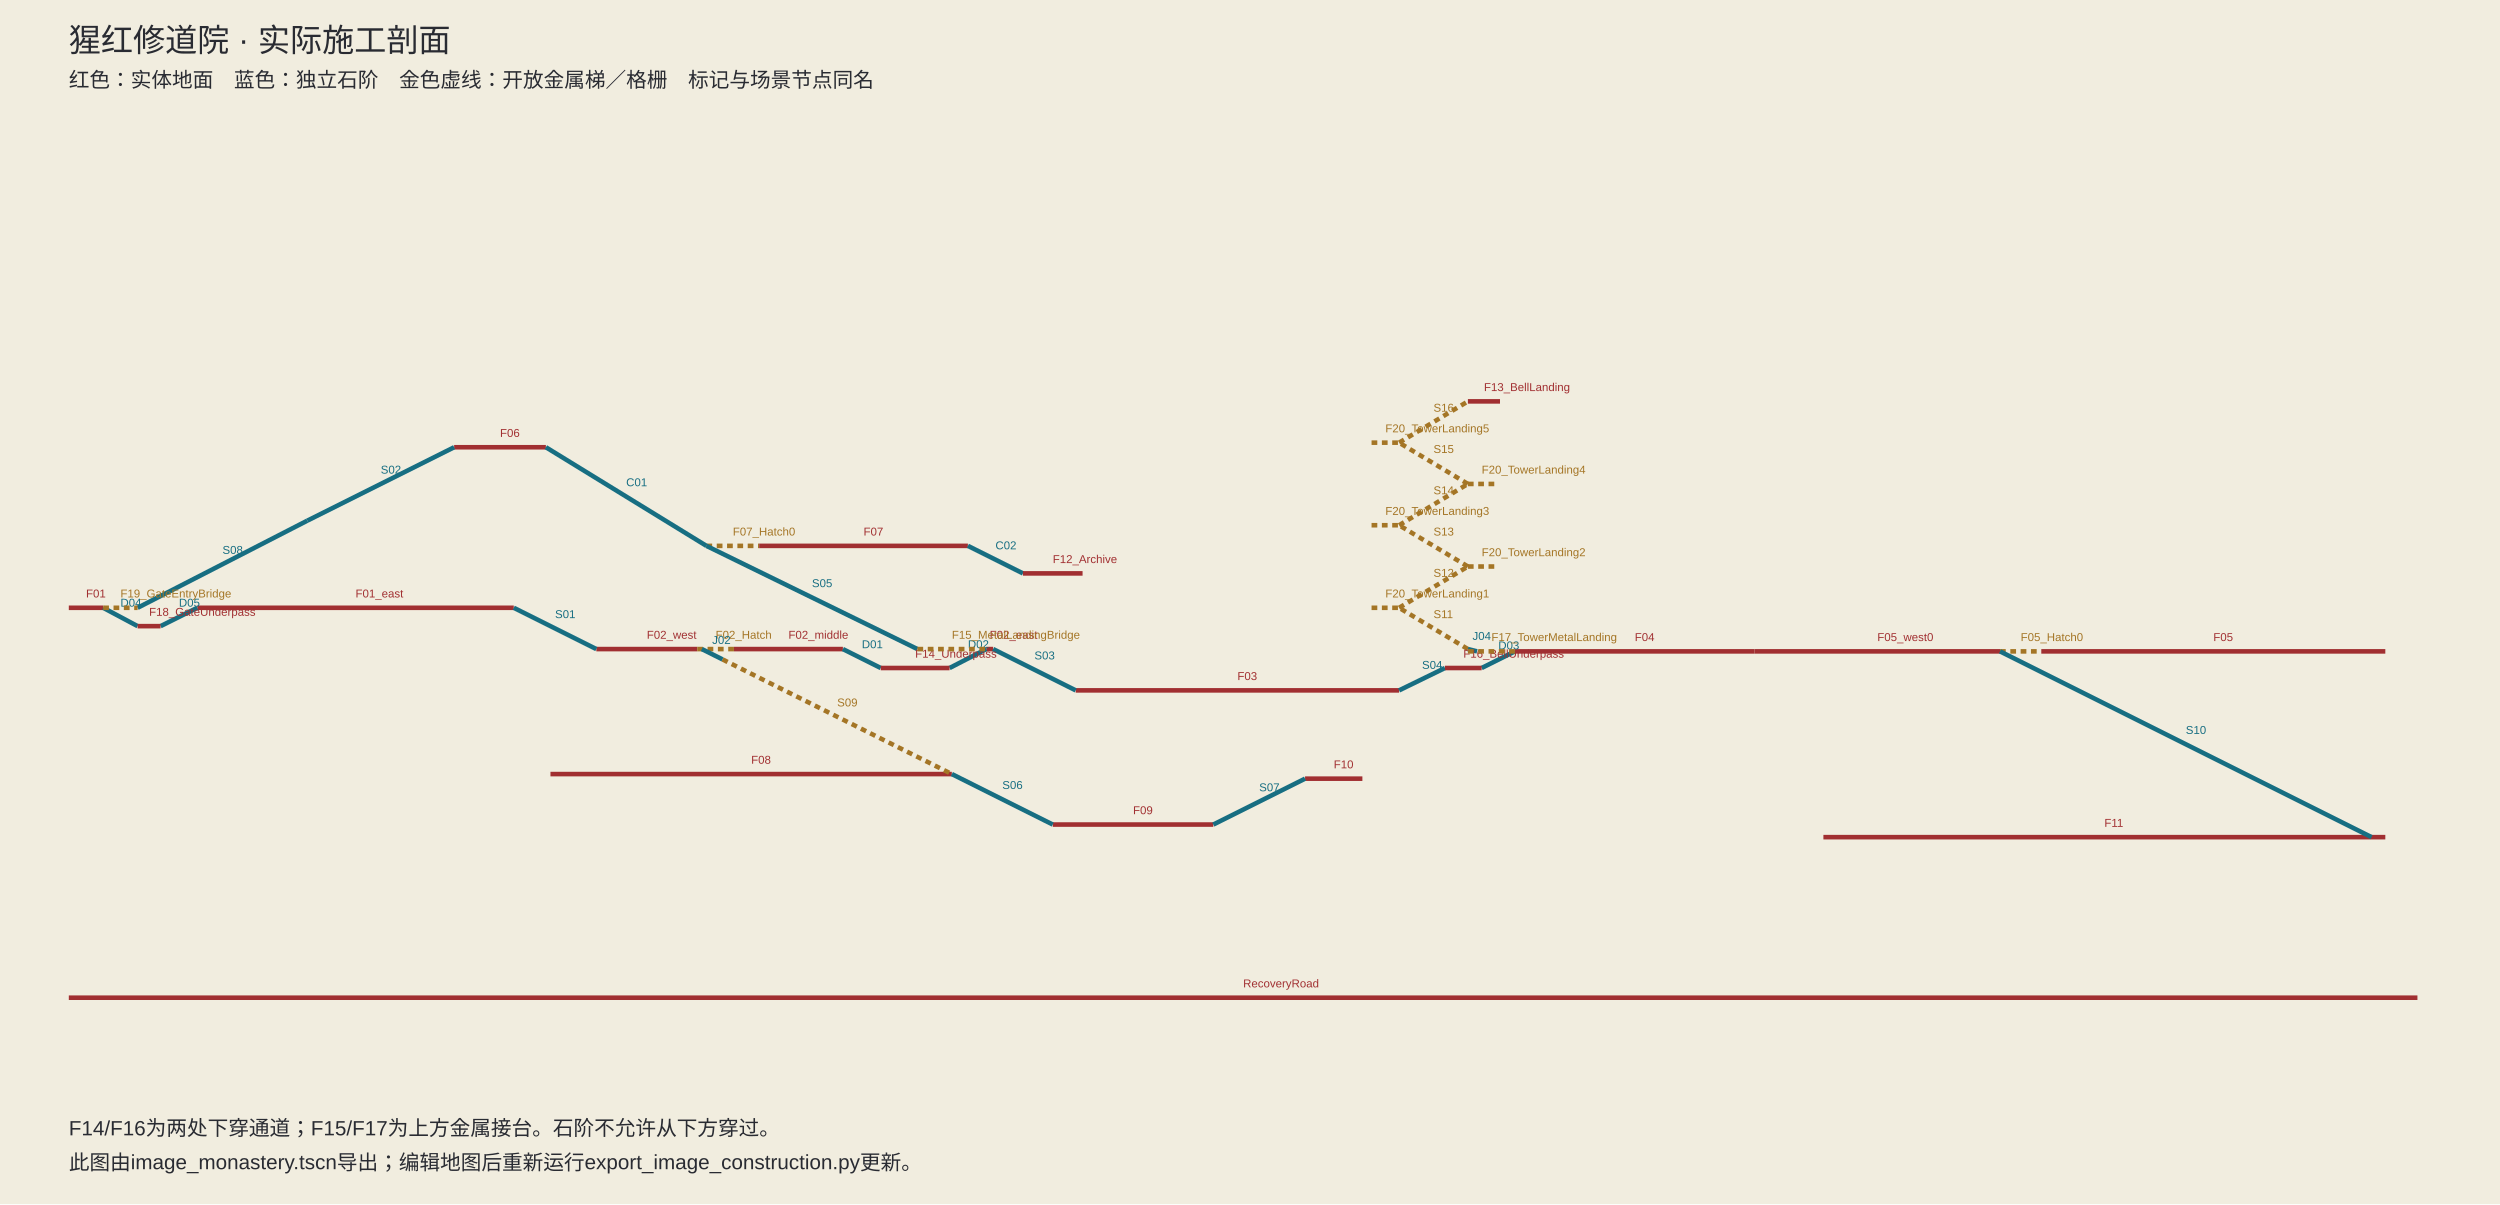
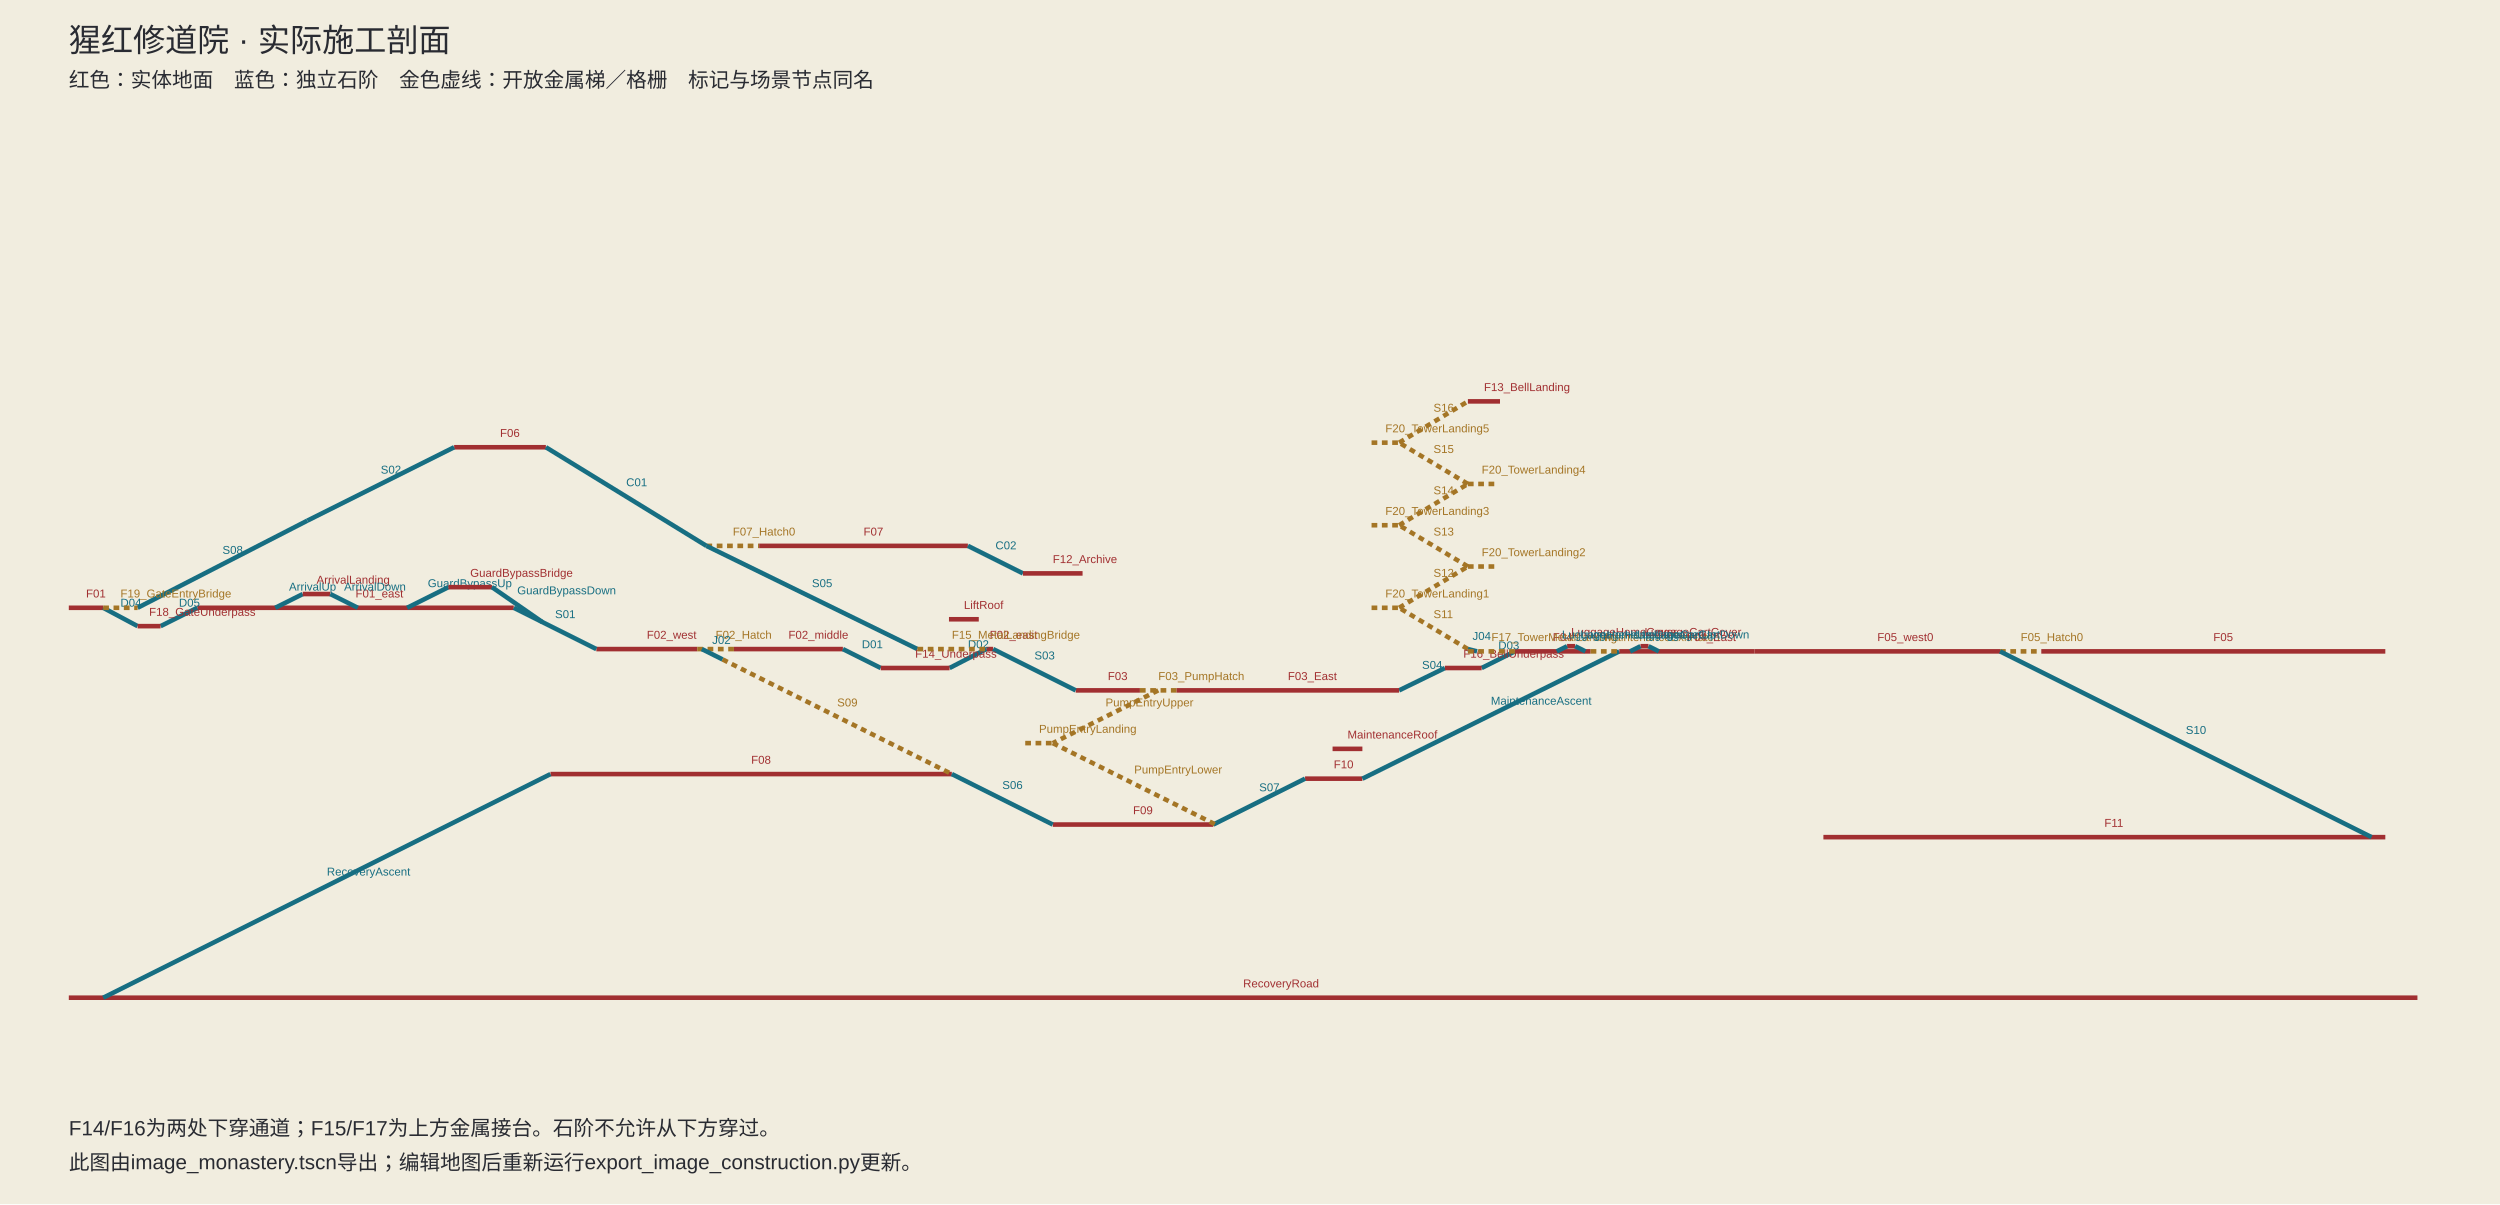
<svg xmlns="http://www.w3.org/2000/svg" width="2180" height="1050" viewBox="0 0 2180 1050">
  <rect width="2180" height="1050" fill="#f1eddf" />
  <g font-family="Microsoft YaHei,Arial" fill="#292b32">
    <text x="60" y="45" font-size="28">猩红修道院 · 实际施工剖面</text>
    <text x="60" y="76" font-size="18">红色：实体地面　蓝色：独立石阶　金色虚线：开放金属梯／格栅　标记与场景节点同名</text>
    <path d="M60.0,530.0 L90.0,530.0" stroke="#a12f31" stroke-width="4" />
    <text x="75.0" y="521.0" font-size="10" fill="#a12f31">F01</text>
    <path d="M172.0,530.0 L448.0,530.0" stroke="#a12f31" stroke-width="4" />
    <text x="310.0" y="521.0" font-size="10" fill="#a12f31">F01_east</text>
    <path d="M520.0,566.0 L608.0,566.0" stroke="#a12f31" stroke-width="4" />
    <text x="564.0" y="557.0" font-size="10" fill="#a12f31">F02_west</text>
    <path d="M608.0,566.0 L640.0,566.0" stroke="#a47525" stroke-width="4" stroke-dasharray="5 4" />
    <text x="624.0" y="557.0" font-size="10" fill="#a47525">F02_Hatch</text>
    <path d="M640.0,566.0 L735.0,566.0" stroke="#a12f31" stroke-width="4" />
    <text x="687.5" y="557.0" font-size="10" fill="#a12f31">F02_middle</text>
    <path d="M860.0,566.0 L866.0,566.0" stroke="#a12f31" stroke-width="4" />
    <text x="863.0" y="557.0" font-size="10" fill="#a12f31">F02_east</text>
-     <path d="M938.0,602.0 L1220.0,602.0" stroke="#a12f31" stroke-width="4" />
-     <text x="1079.0" y="593.0" font-size="10" fill="#a12f31">F03</text>
-     <path d="M1321.0,568.0 L1530.0,568.0" stroke="#a12f31" stroke-width="4" />
-     <text x="1425.5" y="559.0" font-size="10" fill="#a12f31">F04</text>
+     <path d="M938.0,602.0 L994.0,602.0" stroke="#a12f31" stroke-width="4" />
+     <text x="966.0" y="593.0" font-size="10" fill="#a12f31">F03</text>
+     <path d="M1321.0,568.0 L1387.0,568.0" stroke="#a12f31" stroke-width="4" />
+     <text x="1354.0" y="559.0" font-size="10" fill="#a12f31">F04</text>
    <path d="M1530.0,568.0 L1744.0,568.0" stroke="#a12f31" stroke-width="4" />
    <text x="1637.0" y="559.0" font-size="10" fill="#a12f31">F05_west0</text>
    <path d="M1744.0,568.0 L1780.0,568.0" stroke="#a47525" stroke-width="4" stroke-dasharray="5 4" />
    <text x="1762.0" y="559.0" font-size="10" fill="#a47525">F05_Hatch0</text>
    <path d="M1780.0,568.0 L2080.0,568.0" stroke="#a12f31" stroke-width="4" />
    <text x="1930.0" y="559.0" font-size="10" fill="#a12f31">F05</text>
    <path d="M396.0,390.0 L476.0,390.0" stroke="#a12f31" stroke-width="4" />
    <text x="436.0" y="381.0" font-size="10" fill="#a12f31">F06</text>
    <path d="M616.0,476.0 L662.0,476.0" stroke="#a47525" stroke-width="4" stroke-dasharray="5 4" />
    <text x="639.0" y="467.0" font-size="10" fill="#a47525">F07_Hatch0</text>
    <path d="M662.0,476.0 L844.0,476.0" stroke="#a12f31" stroke-width="4" />
    <text x="753.0" y="467.0" font-size="10" fill="#a12f31">F07</text>
    <path d="M480.0,675.0 L830.0,675.0" stroke="#a12f31" stroke-width="4" />
    <text x="655.0" y="666.0" font-size="10" fill="#a12f31">F08</text>
    <path d="M918.0,719.0 L1058.0,719.0" stroke="#a12f31" stroke-width="4" />
    <text x="988.0" y="710.0" font-size="10" fill="#a12f31">F09</text>
    <path d="M1138.0,679.0 L1188.0,679.0" stroke="#a12f31" stroke-width="4" />
    <text x="1163.0" y="670.0" font-size="10" fill="#a12f31">F10</text>
    <path d="M1590.0,730.0 L2080.0,730.0" stroke="#a12f31" stroke-width="4" />
    <text x="1835.0" y="721.0" font-size="10" fill="#a12f31">F11</text>
    <path d="M448.0,530.0 L520.0,566.0" stroke="#176e82" stroke-width="4" />
    <text x="484.0" y="539.0" font-size="10" fill="#176e82">S01</text>
    <path d="M268.0,454.0 L396.0,390.0" stroke="#176e82" stroke-width="4" />
    <text x="332.0" y="413.0" font-size="10" fill="#176e82">S02</text>
    <path d="M866.0,566.0 L938.0,602.0" stroke="#176e82" stroke-width="4" />
    <text x="902.0" y="575.0" font-size="10" fill="#176e82">S03</text>
    <path d="M1220.0,602.0 L1260.0,582.5" stroke="#176e82" stroke-width="4" />
    <text x="1240.0" y="583.25" font-size="10" fill="#176e82">S04</text>
    <path d="M616.0,476.0 L800.0,566.0" stroke="#176e82" stroke-width="4" />
    <text x="708.0" y="512.0" font-size="10" fill="#176e82">S05</text>
    <path d="M830.0,675.0 L918.0,719.0" stroke="#176e82" stroke-width="4" />
    <text x="874.0" y="688.0" font-size="10" fill="#176e82">S06</text>
    <path d="M1058.0,719.0 L1138.0,679.0" stroke="#176e82" stroke-width="4" />
    <text x="1098.0" y="690.0" font-size="10" fill="#176e82">S07</text>
    <path d="M120.0,530.0 L268.0,454.0" stroke="#176e82" stroke-width="4" />
    <text x="194.0" y="483.0" font-size="10" fill="#176e82">S08</text>
    <path d="M630.0,575.0 L830.0,675.0" stroke="#a47525" stroke-width="4" stroke-dasharray="5 4" />
    <text x="730.0" y="616.0" font-size="10" fill="#a47525">S09</text>
    <path d="M1744.0,568.0 L2068.0,730.0" stroke="#176e82" stroke-width="4" />
    <text x="1906.0" y="640.0" font-size="10" fill="#176e82">S10</text>
    <path d="M1280.0,566.0 L1220.0,530.0" stroke="#a47525" stroke-width="4" stroke-dasharray="5 4" />
    <text x="1250.0" y="539.0" font-size="10" fill="#a47525">S11</text>
    <path d="M1220.0,530.0 L1280.0,494.0" stroke="#a47525" stroke-width="4" stroke-dasharray="5 4" />
    <text x="1250.0" y="503.0" font-size="10" fill="#a47525">S12</text>
    <path d="M1280.0,494.0 L1220.0,458.0" stroke="#a47525" stroke-width="4" stroke-dasharray="5 4" />
    <text x="1250.0" y="467.0" font-size="10" fill="#a47525">S13</text>
    <path d="M1220.0,458.0 L1280.0,422.0" stroke="#a47525" stroke-width="4" stroke-dasharray="5 4" />
    <text x="1250.0" y="431.0" font-size="10" fill="#a47525">S14</text>
    <path d="M1280.0,422.0 L1220.0,386.0" stroke="#a47525" stroke-width="4" stroke-dasharray="5 4" />
    <text x="1250.0" y="395.0" font-size="10" fill="#a47525">S15</text>
    <path d="M1220.0,386.0 L1280.0,350.0" stroke="#a47525" stroke-width="4" stroke-dasharray="5 4" />
    <text x="1250.0" y="359.0" font-size="10" fill="#a47525">S16</text>
    <path d="M612.0,566.0 L630.0,575.0" stroke="#176e82" stroke-width="4" />
    <text x="621.0" y="561.5" font-size="10" fill="#176e82">J02</text>
    <path d="M1280.0,566.0 L1288.0,568.0" stroke="#176e82" stroke-width="4" />
    <text x="1284.0" y="558.0" font-size="10" fill="#176e82">J04</text>
    <path d="M476.0,390.0 L616.0,476.0" stroke="#176e82" stroke-width="4" />
    <text x="546.0" y="424.0" font-size="10" fill="#176e82">C01</text>
    <path d="M844.0,476.0 L892.0,500.0" stroke="#176e82" stroke-width="4" />
    <text x="868.0" y="479.0" font-size="10" fill="#176e82">C02</text>
    <path d="M735.0,566.0 L768.0,582.5" stroke="#176e82" stroke-width="4" />
    <text x="751.5" y="565.25" font-size="10" fill="#176e82">D01</text>
    <path d="M828.0,582.5 L860.0,566.0" stroke="#176e82" stroke-width="4" />
    <text x="844.0" y="565.25" font-size="10" fill="#176e82">D02</text>
    <path d="M1292.0,582.5 L1321.0,568.0" stroke="#176e82" stroke-width="4" />
    <text x="1306.5" y="566.25" font-size="10" fill="#176e82">D03</text>
    <path d="M892.0,500.0 L944.0,500.0" stroke="#a12f31" stroke-width="4" />
    <text x="918.0" y="491.0" font-size="10" fill="#a12f31">F12_Archive</text>
    <path d="M1280.0,350.0 L1308.0,350.0" stroke="#a12f31" stroke-width="4" />
    <text x="1294.0" y="341.0" font-size="10" fill="#a12f31">F13_BellLanding</text>
    <path d="M768.0,582.5 L828.0,582.5" stroke="#a12f31" stroke-width="4" />
    <text x="798.0" y="573.5" font-size="10" fill="#a12f31">F14_Underpass</text>
    <path d="M800.0,566.0 L860.0,566.0" stroke="#a47525" stroke-width="4" stroke-dasharray="5 4" />
    <text x="830.0" y="557.0" font-size="10" fill="#a47525">F15_MetalLandingBridge</text>
    <path d="M1260.0,582.5 L1292.0,582.5" stroke="#a12f31" stroke-width="4" />
    <text x="1276.0" y="573.5" font-size="10" fill="#a12f31">F16_BellUnderpass</text>
    <path d="M1280.0,568.0 L1321.0,568.0" stroke="#a47525" stroke-width="4" stroke-dasharray="5 4" />
    <text x="1300.5" y="559.0" font-size="10" fill="#a47525">F17_TowerMetalLanding</text>
    <path d="M90.0,530.0 L120.0,546.0" stroke="#176e82" stroke-width="4" />
    <text x="105.0" y="529.0" font-size="10" fill="#176e82">D04</text>
    <path d="M140.0,546.0 L172.0,530.0" stroke="#176e82" stroke-width="4" />
    <text x="156.0" y="529.0" font-size="10" fill="#176e82">D05</text>
    <path d="M120.0,546.0 L140.0,546.0" stroke="#a12f31" stroke-width="4" />
    <text x="130.0" y="537.0" font-size="10" fill="#a12f31">F18_GateUnderpass</text>
    <path d="M90.0,530.0 L120.0,530.0" stroke="#a47525" stroke-width="4" stroke-dasharray="5 4" />
    <text x="105.0" y="521.0" font-size="10" fill="#a47525">F19_GateEntryBridge</text>
    <path d="M1196.0,530.0 L1220.0,530.0" stroke="#a47525" stroke-width="4" stroke-dasharray="5 4" />
    <text x="1208.0" y="521.0" font-size="10" fill="#a47525">F20_TowerLanding1</text>
    <path d="M1280.0,494.0 L1304.0,494.0" stroke="#a47525" stroke-width="4" stroke-dasharray="5 4" />
    <text x="1292.0" y="485.0" font-size="10" fill="#a47525">F20_TowerLanding2</text>
    <path d="M1196.0,458.0 L1220.0,458.0" stroke="#a47525" stroke-width="4" stroke-dasharray="5 4" />
    <text x="1208.0" y="449.0" font-size="10" fill="#a47525">F20_TowerLanding3</text>
    <path d="M1280.0,422.0 L1304.0,422.0" stroke="#a47525" stroke-width="4" stroke-dasharray="5 4" />
    <text x="1292.0" y="413.0" font-size="10" fill="#a47525">F20_TowerLanding4</text>
    <path d="M1196.0,386.0 L1220.0,386.0" stroke="#a47525" stroke-width="4" stroke-dasharray="5 4" />
    <text x="1208.0" y="377.0" font-size="10" fill="#a47525">F20_TowerLanding5</text>
    <path d="M60.0,870.0 L2108.0,870.0" stroke="#a12f31" stroke-width="4" />
    <text x="1084.0" y="861.0" font-size="10" fill="#a12f31">RecoveryRoad</text>
+     <path d="M240.0,530.0 L264.0,518.0" stroke="#176e82" stroke-width="4" />
+     <text x="252.0" y="515.0" font-size="10" fill="#176e82">ArrivalUp</text>
+     <path d="M264.0,518.0 L288.0,518.0" stroke="#a12f31" stroke-width="4" />
+     <text x="276.0" y="509.0" font-size="10" fill="#a12f31">ArrivalLanding</text>
+     <path d="M288.0,518.0 L312.0,530.0" stroke="#176e82" stroke-width="4" />
+     <text x="300.0" y="515.0" font-size="10" fill="#176e82">ArrivalDown</text>
+     <path d="M355.0,530.0 L391.0,512.0" stroke="#176e82" stroke-width="4" />
+     <text x="373.0" y="512.0" font-size="10" fill="#176e82">GuardBypassUp</text>
+     <path d="M391.0,512.0 L429.0,512.0" stroke="#a12f31" stroke-width="4" />
+     <text x="410.0" y="503.0" font-size="10" fill="#a12f31">GuardBypassBridge</text>
+     <path d="M429.0,512.0 L473.0,542.5" stroke="#176e82" stroke-width="4" />
+     <text x="451.0" y="518.25" font-size="10" fill="#176e82">GuardBypassDown</text>
+     <path d="M994.0,602.0 L1026.0,602.0" stroke="#a47525" stroke-width="4" stroke-dasharray="5 4" />
+     <text x="1010.0" y="593.0" font-size="10" fill="#a47525">F03_PumpHatch</text>
+     <path d="M1026.0,602.0 L1220.0,602.0" stroke="#a12f31" stroke-width="4" />
+     <text x="1123.0" y="593.0" font-size="10" fill="#a12f31">F03_East</text>
+     <path d="M1010.0,602.0 L918.0,648.0" stroke="#a47525" stroke-width="4" stroke-dasharray="5 4" />
+     <text x="964.0" y="616.0" font-size="10" fill="#a47525">PumpEntryUpper</text>
+     <path d="M894.0,648.0 L918.0,648.0" stroke="#a47525" stroke-width="4" stroke-dasharray="5 4" />
+     <text x="906.0" y="639.0" font-size="10" fill="#a47525">PumpEntryLanding</text>
+     <path d="M918.0,648.0 L1060.0,719.0" stroke="#a47525" stroke-width="4" stroke-dasharray="5 4" />
+     <text x="989.0" y="674.5" font-size="10" fill="#a47525">PumpEntryLower</text>
+     <path d="M1188.0,679.0 L1412.0,568.0" stroke="#176e82" stroke-width="4" />
+     <text x="1300.0" y="614.5" font-size="10" fill="#176e82">MaintenanceAscent</text>
+     <path d="M1387.0,568.0 L1412.0,568.0" stroke="#a47525" stroke-width="4" stroke-dasharray="5 4" />
+     <text x="1399.5" y="559.0" font-size="10" fill="#a47525">MaintenanceExitHatch</text>
+     <path d="M1412.0,568.0 L1530.0,568.0" stroke="#a12f31" stroke-width="4" />
+     <text x="1471.0" y="559.0" font-size="10" fill="#a12f31">F04_East</text>
+     <path d="M90.0,870.0 L480.0,675.0" stroke="#176e82" stroke-width="4" />
+     <text x="285.0" y="763.5" font-size="10" fill="#176e82">RecoveryAscent</text>
+     <path d="M827.5,540.0 L853.5,540.0" stroke="#a12f31" stroke-width="4" />
+     <text x="840.5" y="531.0" font-size="10" fill="#a12f31">LiftRoof</text>
+     <path d="M1162.0,653.0 L1188.0,653.0" stroke="#a12f31" stroke-width="4" />
+     <text x="1175.0" y="644.0" font-size="10" fill="#a12f31">MaintenanceRoof</text>
+     <path d="M1366.5,563.5 L1373.5,563.5" stroke="#a12f31" stroke-width="4" />
+     <text x="1370.0" y="554.5" font-size="10" fill="#a12f31">LuggageHomeCover</text>
+     <path d="M1357.5,568.0 L1366.5,563.5" stroke="#176e82" stroke-width="4" />
+     <text x="1362.0" y="556.75" font-size="10" fill="#176e82">LuggageHomeUp</text>
+     <path d="M1373.5,563.5 L1382.5,568.0" stroke="#176e82" stroke-width="4" />
+     <text x="1378.0" y="556.75" font-size="10" fill="#176e82">LuggageHomeDown</text>
+     <path d="M1430.5,563.5 L1437.5,563.5" stroke="#a12f31" stroke-width="4" />
+     <text x="1434.0" y="554.5" font-size="10" fill="#a12f31">LuggageCartCover</text>
+     <path d="M1421.5,568.0 L1430.5,563.5" stroke="#176e82" stroke-width="4" />
+     <text x="1426.0" y="556.75" font-size="10" fill="#176e82">LuggageCartUp</text>
+     <path d="M1437.5,563.5 L1446.5,568.0" stroke="#176e82" stroke-width="4" />
+     <text x="1442.0" y="556.75" font-size="10" fill="#176e82">LuggageCartDown</text>
    <text x="60" y="990" font-size="18">F14/F16为两处下穿通道；F15/F17为上方金属接台。石阶不允许从下方穿过。</text>
    <text x="60" y="1020" font-size="18">此图由image_monastery.tscn导出；编辑地图后重新运行export_image_construction.py更新。</text>
  </g>
</svg>
